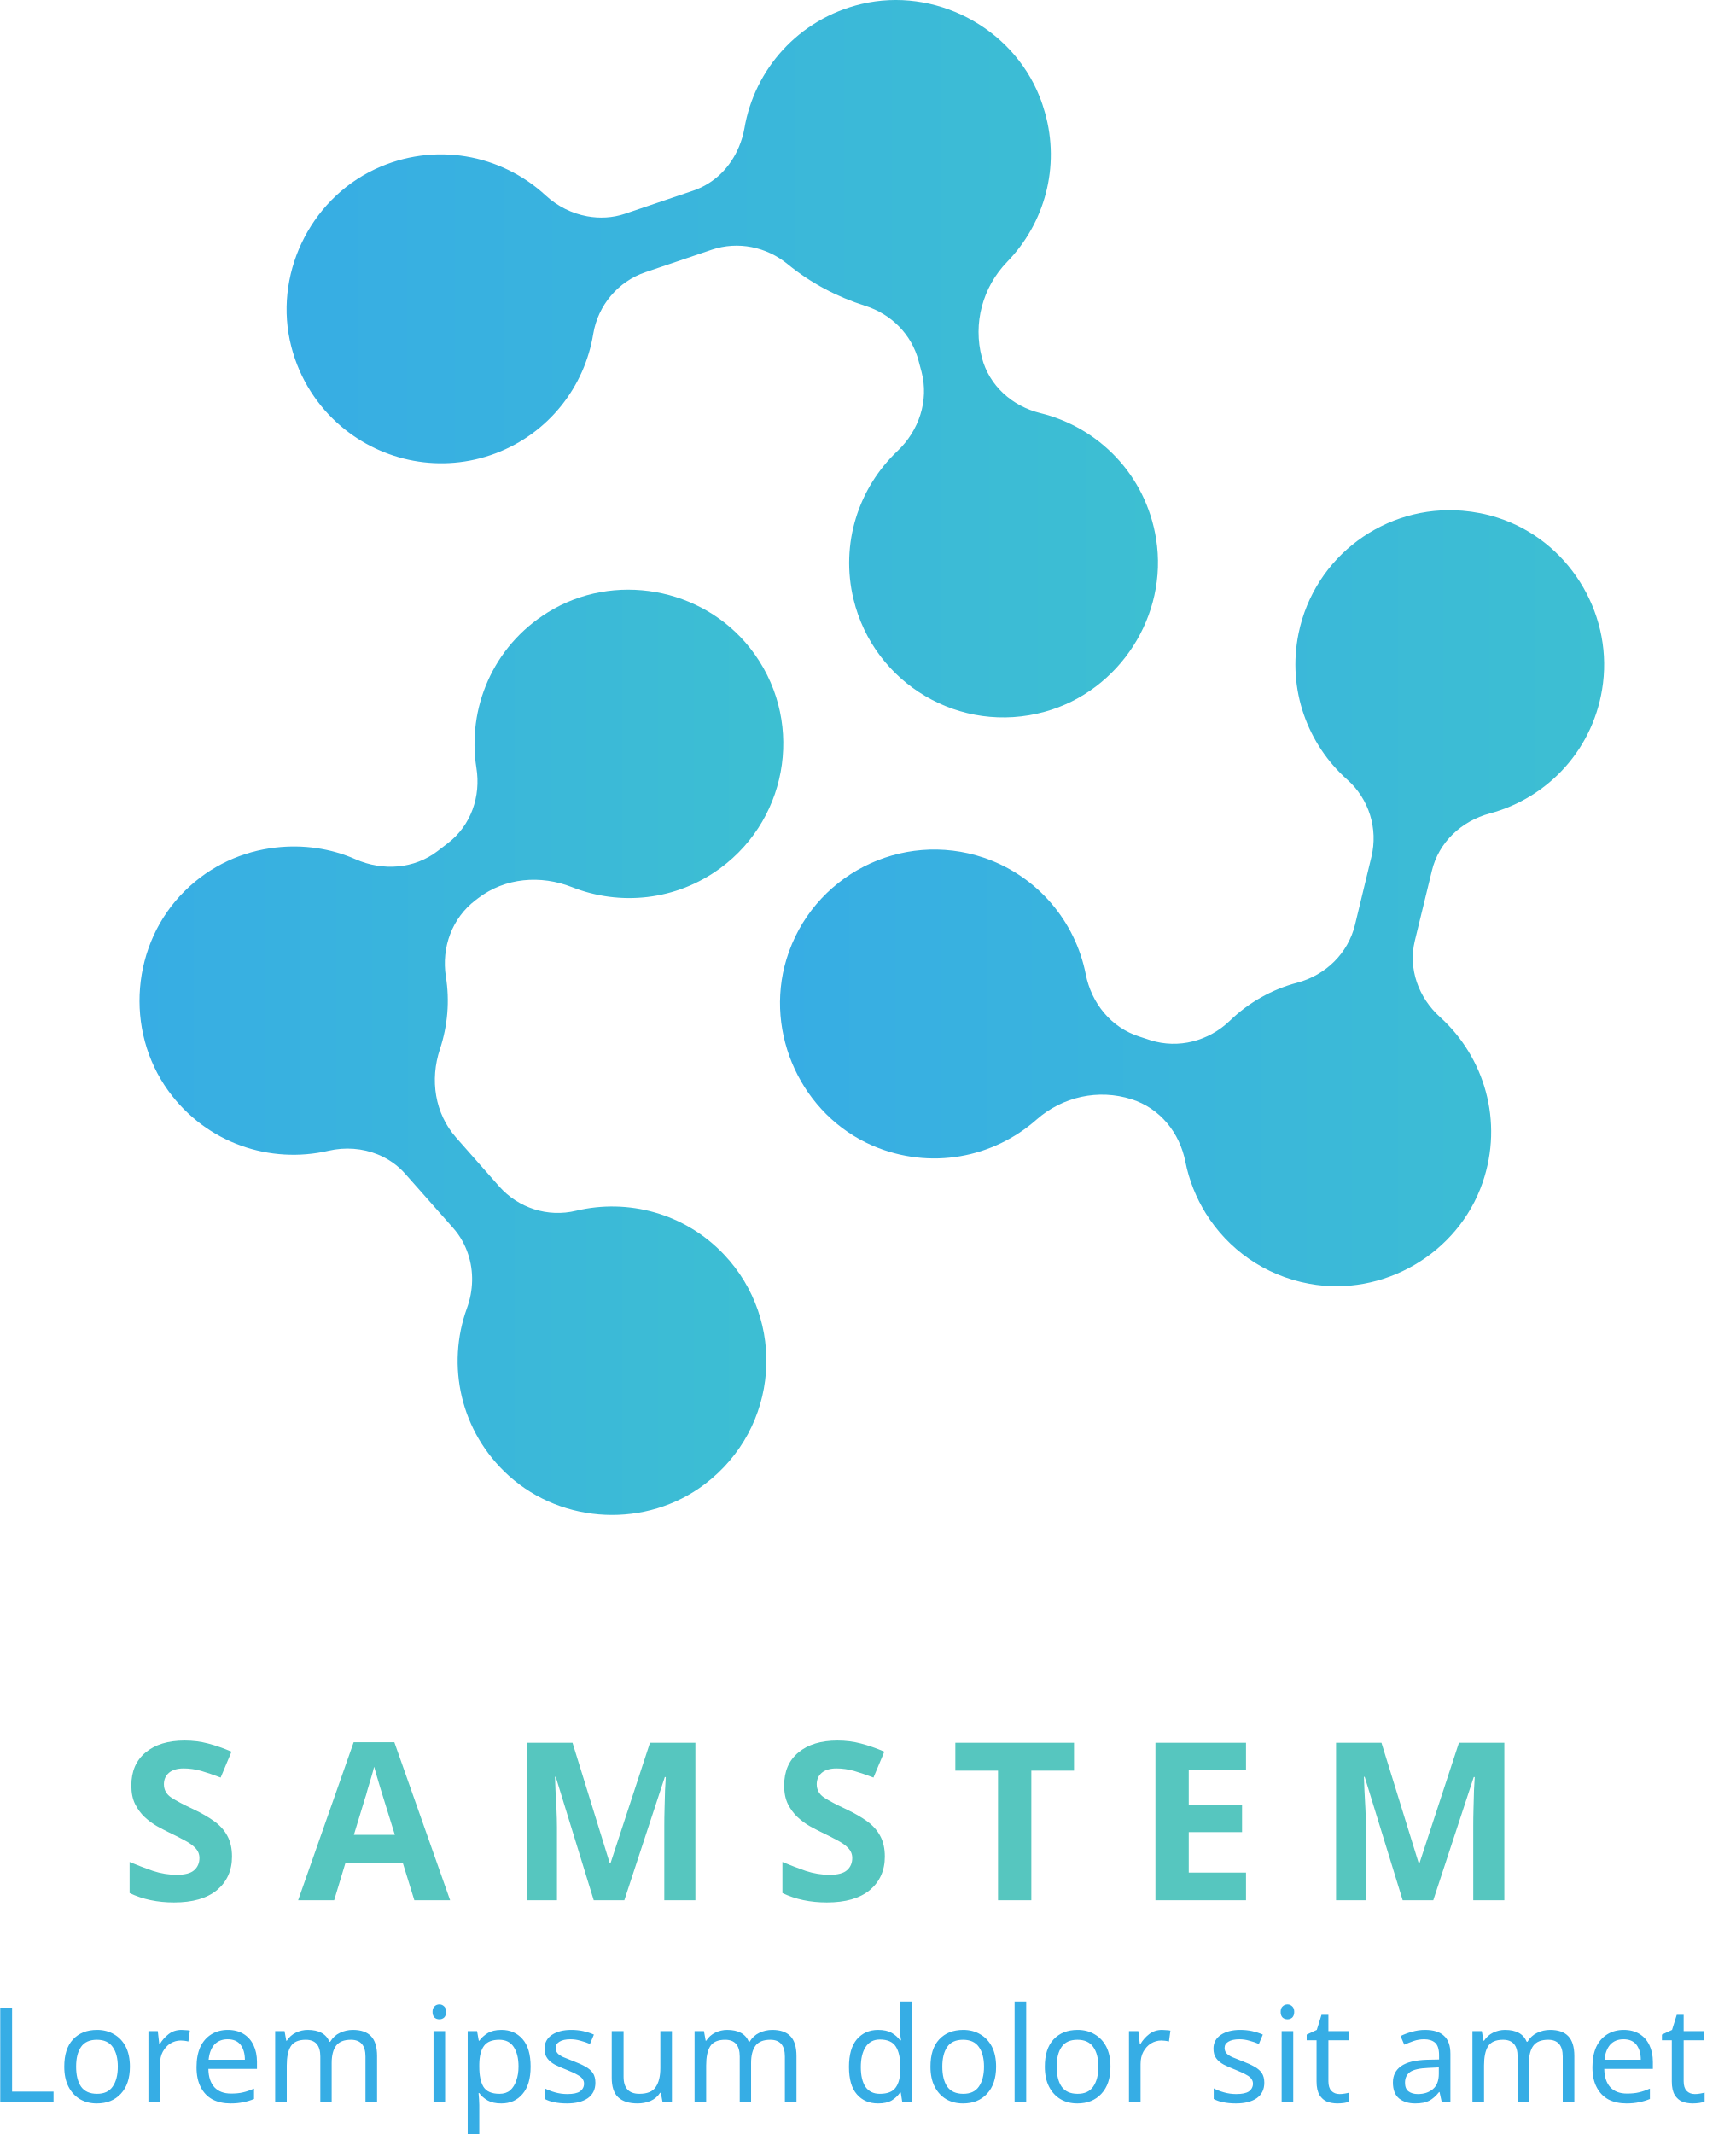
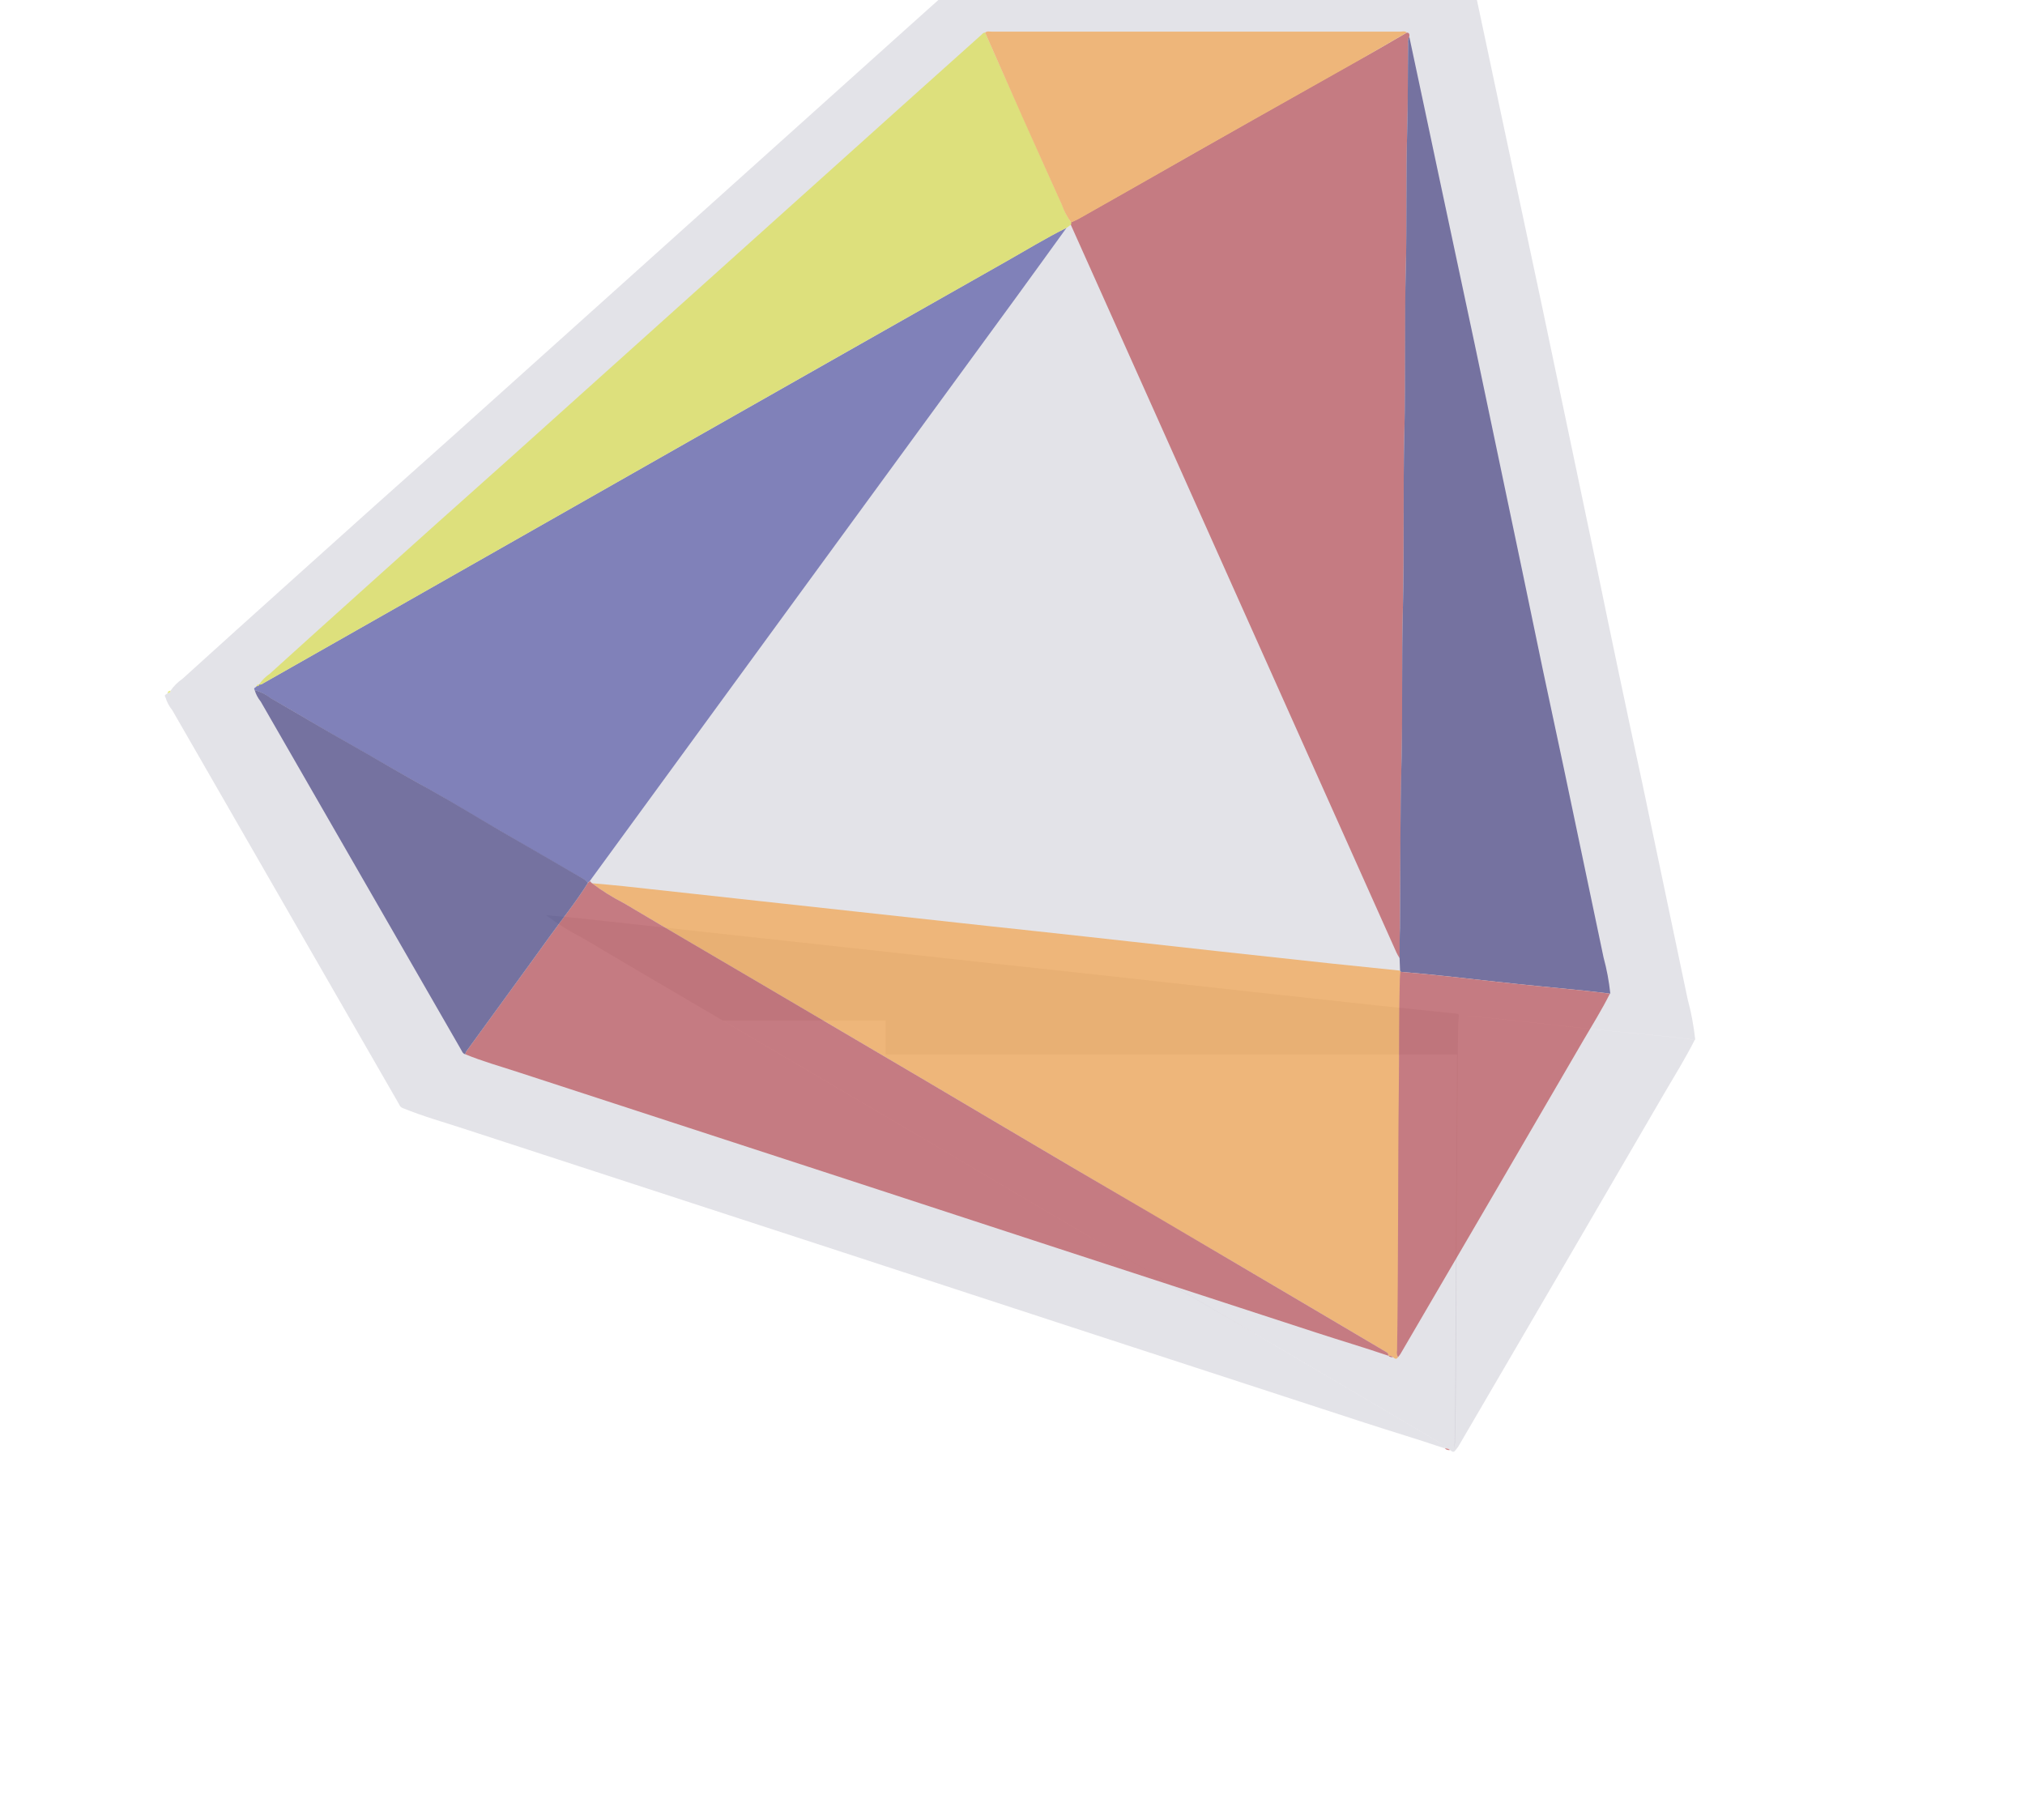
- <svg xmlns="http://www.w3.org/2000/svg" version="1.1" id="svg2" width="146.557" height="180.157" viewBox="0 0 146.557 180.157">
-   <defs id="defs6">
-     <clipPath clipPathUnits="userSpaceOnUse" id="clipPath172">
-       <path d="m 2155.32,1883.59 c 26.28,-22.35 63.51,-30.18 98,-17.12 33.86,12.86 56.34,42.41 61.74,75.69 3.04,18.06 15.7,33.08 33.08,38.97 l 42.01,14.23 c 16.56,5.55 34.6,1.86 48.04,-9.18 14.55,-11.94 31.17,-20.66 49.11,-26.36 16.42,-5.21 29.4,-18.06 33.8,-34.94 l 1.87,-6.97 c 4.7,-18.25 -1.67,-37.1 -15.32,-50.06 -24.54,-23.26 -36.32,-58.61 -27.78,-93.84 12.96,-53.59 67.73,-86.09 121.23,-71.17 47.22,13.06 78.13,60.96 70.38,109.35 -6.47,40.74 -36.61,70.78 -73.33,79.71 -17.86,4.42 -32.39,17.37 -37,35.14 -5.75,21.65 0.45,44.61 16.04,60.68 23.61,24.3 33.7,59.98 23.88,94.49 -0.97,3.39 -2.05,6.77 -3.41,10.13 -17.66,44.17 -66.55,69.5 -112.78,58.6 -40.05,-9.52 -67.83,-41.62 -74.11,-78.81 -0.71,-4.05 -1.91,-7.91 -3.45,-11.62 -5.35,-12.84 -15.46,-23.18 -28.95,-27.75 l -43.19,-14.63 c -7.94,-2.69 -16.13,-3.05 -23.99,-1.61 -9.62,1.76 -18.76,6.28 -26.27,13.19 -28.17,26.02 -70.38,34.36 -108.17,16.6 -41.72,-19.73 -64.4,-67.64 -52.91,-112.3 5.34,-20.71 16.69,-37.84 31.48,-50.42 z" id="path170" />
-     </clipPath>
-     <linearGradient x1="0" y1="0" x2="1" y2="0" gradientUnits="userSpaceOnUse" gradientTransform="matrix(551.8,0,0,-551.8,2120.87,1926.34)" spreadMethod="pad" id="linearGradient178">
-       <stop style="stop-opacity:1;stop-color:#37ade4" offset="0" id="stop174" />
-       <stop style="stop-opacity:1;stop-color:#3dbfd2" offset="1" id="stop176" />
-     </linearGradient>
-     <clipPath clipPathUnits="userSpaceOnUse" id="clipPath188">
-       <path d="m 2887.93,1825.64 c -7.46,2.41 -14.95,3.83 -22.36,4.46 -48.71,4.12 -93.83,-28.7 -103.88,-77.69 -7.26,-35.43 5.69,-70.28 30.92,-92.66 13.65,-12.17 19.53,-30.92 15.22,-48.79 l -10.41,-43.09 c -4.42,-18.06 -18.56,-31.81 -36.52,-36.61 -16.09,-4.22 -30.82,-12.57 -42.7,-24.06 -13.45,-12.96 -32.59,-17.96 -50.35,-12.36 l -6.88,2.26 c -17.96,5.69 -30.43,21.1 -34.06,39.56 -6.57,33.17 -30.22,62.03 -64.48,73.72 -52.23,17.66 -108.96,-11.19 -125.07,-64.4 -14.13,-46.92 9.82,-98.65 54.78,-117.99 36.56,-15.59 76.3,-7.53 103.57,16.55 16.49,14.57 39.31,19.62 60.26,12.9 17.96,-5.7 30.43,-21.11 34.07,-39.66 2.32,-11.64 6.76,-22.7 12.97,-32.69 13.96,-22.39 36.93,-39.23 65.45,-44.46 46.73,-8.64 94.24,19.04 109.75,64 13.45,38.97 1.07,79.51 -26.9,104.84 -13.65,12.27 -20.32,30.53 -16,48.29 l 10.8,44.37 c 4.32,18.06 18.75,31.51 36.71,36.31 36.91,9.82 66.55,41.14 71.66,82.47 5.69,45.83 -22.68,90.59 -66.55,104.73 z" id="path186" />
-     </clipPath>
-     <linearGradient x1="0" y1="0" x2="1" y2="0" gradientUnits="userSpaceOnUse" gradientTransform="matrix(521.887,0,0,-521.887,2433.32,1584.75)" spreadMethod="pad" id="linearGradient194">
-       <stop style="stop-opacity:1;stop-color:#37ade4" offset="0" id="stop190" />
-       <stop style="stop-opacity:1;stop-color:#3dbfd2" offset="1" id="stop192" />
-     </linearGradient>
-     <clipPath clipPathUnits="userSpaceOnUse" id="clipPath204">
-       <path d="m 2304.16,1386.86 c -17.86,-4.31 -36.51,1.67 -48.68,15.41 l -27.28,30.92 c -13.5,15.31 -16.68,36.56 -10.25,55.95 4.92,14.83 6.26,30.7 3.76,46.04 -2.85,18.46 3.93,37 18.75,48.29 l 1.66,1.27 c 17.08,13.03 39.56,14.9 59.53,7 30.29,-11.96 65.73,-8.64 93.9,12.06 44.37,32.68 53.21,95.81 18.75,139.38 -30.33,38.49 -86.38,48.4 -128,22.58 -35.04,-21.69 -51.14,-61.06 -45.25,-98.46 2.94,-18.15 -3.44,-36.51 -18.07,-47.7 l -6.38,-4.91 c -14.92,-11.48 -34.75,-12.86 -52.02,-5.3 -15.92,7.03 -33.37,9.41 -50.5,7.47 -20.89,-2.35 -41.28,-11.26 -57.67,-27.49 -33.87,-33.38 -38.29,-88.15 -10.41,-126.63 24.25,-33.38 64.59,-46.43 101.4,-37.89 10.64,2.45 21.58,1.59 31.25,-2.36 6.56,-2.7 12.56,-6.77 17.44,-12.37 l 30.23,-34.16 c 4.4,-4.95 7.52,-10.61 9.51,-16.63 3.6,-10.9 3.34,-22.95 -0.77,-34.21 -13.06,-35.92 -4.42,-78.14 26.6,-106.11 34.26,-30.83 87.16,-33.18 123.98,-5.3 23.67,17.93 36.65,43.85 38.74,70.52 2.08,26.63 -6.71,54.01 -26.57,74.95 -24.83,26.21 -60.86,35.53 -93.65,27.68 z" id="path202" />
-     </clipPath>
-     <linearGradient x1="0" y1="0" x2="1" y2="0" gradientUnits="userSpaceOnUse" gradientTransform="matrix(407.667,0,0,-407.667,2027.72,1487.18)" spreadMethod="pad" id="linearGradient210">
-       <stop style="stop-opacity:1;stop-color:#37ade4" offset="0" id="stop206" />
-       <stop style="stop-opacity:1;stop-color:#3dbfd2" offset="1" id="stop208" />
-     </linearGradient>
-     <clipPath clipPathUnits="userSpaceOnUse" id="clipPath1063">
-       <g id="g1067">
-         <path d="M 64.302,206.517 H 564.302 v 500 H 64.302 Z" id="path1065" style="stroke-width:0.1" />
+ <svg xmlns="http://www.w3.org/2000/svg" version="1.0" x="0" y="0" width="2400" height="2156.29" viewBox="86.008 49.537 167.984 150.926" preserveAspectRatio="xMidYMid meet" color-interpolation-filters="sRGB" id="svg44">
+   <defs id="defs44">
+     <defs id="defs26">
+       <linearGradient id="92" x1="0%" y1="0%" x2="100%" y2="0%">
+         <stop offset="0%" stop-color="#fa71cd" id="stop1" />
+         <stop offset="100%" stop-color="#9b59b6" id="stop2" />
+       </linearGradient>
+       <linearGradient id="93" x1="0%" y1="0%" x2="100%" y2="0%">
+         <stop offset="0%" stop-color="#f9d423" id="stop3" />
+         <stop offset="100%" stop-color="#f83600" id="stop4" />
+       </linearGradient>
+       <linearGradient id="94" x1="0%" y1="0%" x2="100%" y2="0%">
+         <stop offset="0%" stop-color="#0064d2" id="stop5" />
+         <stop offset="100%" stop-color="#1cb0f6" id="stop6" />
+       </linearGradient>
+       <linearGradient id="95" x1="0%" y1="0%" x2="100%" y2="0%">
+         <stop offset="0%" stop-color="#f00978" id="stop7" />
+         <stop offset="100%" stop-color="#3f51b1" id="stop8" />
+       </linearGradient>
+       <linearGradient id="96" x1="0%" y1="0%" x2="100%" y2="0%">
+         <stop offset="0%" stop-color="#7873f5" id="stop9" />
+         <stop offset="100%" stop-color="#ec77ab" id="stop10" />
+       </linearGradient>
+       <linearGradient id="97" x1="0%" y1="0%" x2="100%" y2="0%">
+         <stop offset="0%" stop-color="#f9d423" id="stop11" />
+         <stop offset="100%" stop-color="#e14fad" id="stop12" />
+       </linearGradient>
+       <linearGradient id="98" x1="0%" y1="0%" x2="100%" y2="0%">
+         <stop offset="0%" stop-color="#009efd" id="stop13" />
+         <stop offset="100%" stop-color="#2af598" id="stop14" />
+       </linearGradient>
+       <linearGradient id="99" x1="0%" y1="0%" x2="100%" y2="0%">
+         <stop offset="0%" stop-color="#ffcc00" id="stop15" />
+         <stop offset="100%" stop-color="#00b140" id="stop16" />
+       </linearGradient>
+       <linearGradient id="100" x1="0%" y1="0%" x2="100%" y2="0%">
+         <stop offset="0%" stop-color="#d51007" id="stop17" />
+         <stop offset="100%" stop-color="#ff8177" id="stop18" />
+       </linearGradient>
+       <linearGradient id="102" x1="0%" y1="0%" x2="100%" y2="0%">
+         <stop offset="0%" stop-color="#a2b6df" id="stop19" />
+         <stop offset="100%" stop-color="#0c3483" id="stop20" />
+       </linearGradient>
+       <linearGradient id="103" x1="0%" y1="0%" x2="100%" y2="0%">
+         <stop offset="0%" stop-color="#7ac5d8" id="stop21" />
+         <stop offset="100%" stop-color="#eea2a2" id="stop22" />
+       </linearGradient>
+       <linearGradient id="104" x1="0%" y1="0%" x2="100%" y2="0%">
+         <stop offset="0%" stop-color="#00ecbc" id="stop23" />
+         <stop offset="100%" stop-color="#007adf" id="stop24" />
+       </linearGradient>
+       <linearGradient id="105" x1="0%" y1="0%" x2="100%" y2="0%">
+         <stop offset="0%" stop-color="#b88746" id="stop25" />
+         <stop offset="100%" stop-color="#fdf5a6" id="stop26" />
+       </linearGradient>
+     </defs>
+     <defs v-gra="od" id="defs43" />
+   </defs>
+   <g class="iconmbgsvg" transform="matrix(1.128463,0,0,1.128463,79.26438,45.71515)" id="g43-7">
+     <g fill="#000000" hollow-target="textNormalTran" id="g42-8">
+       <g opacity="0.55" transform="translate(18.09499)" id="g37-4">
+         <g id="g36-5">
+           <rect fill="#000000" fill-opacity="0" stroke-width="2" x="0" y="0" width="112.5" height="110.114" class="image-rect" id="rect26-0" />
+           <svg x="0" y="0" width="112.5" height="110.114" filtersec="colorsb5231046679" class="image-svg-svg primary" style="overflow:visible" version="1.1" id="svg36-3">
+             <svg viewBox="0 -0.007 167.76 164.202" version="1.1" id="svg35-6" width="100%" height="100%">
+               <path id="path26-1" d="m 41.79,105.37 a 27,27 0 0 0 4,2.5 c 5.34,3.18 10.71,6.31 16.07,9.46 l 20.4,12 c 6.27,3.7 12.53,7.42 18.81,11.11 6.86,4.047 13.717,8.07 20.57,12.07 6.08,3.57 12.15,7.17 18.22,10.75 0.23,0.13 0.45,0.23 0.45,0.57 a 0.7,0.7 0 0 1 0.57,0.17 c 0.2,0.15 0.4,0.35 0.61,0 a 1.29,1.29 0 0 1 -0.05,-0.82 c 0.22,-10.91 0.09,-21.81 0.22,-32.71 0.05,-4.42 0.04,-8.84 0.12,-13.27 0.01,-0.28 0.07,-0.57 0.07,-0.86 l -0.09,-0.16 -8.53,-0.88 -14,-1.52 -16.55,-1.83 c -3.94,-0.44 -7.88,-0.85 -11.82,-1.28 L 74.48,108.88 62.48,107.57 45.66,105.73 c -1.29,-0.14 -2.58,-0.24 -3.87,-0.36 z" style="fill:#9592a6;fill-opacity:0.472" />
+               <path id="path27-0" d="m 142.186,-0.007 c -0.141,0 -0.286,0.028 -0.426,0.028 H 91.25 c -0.28,0 -0.58,-0.09 -0.83,0.12 -0.24,-0.01 -0.35,0.18 -0.5,0.31 L 81.39,8.09 57,30 31.44,52.96 C 25.507,58.24 19.58,63.547 13.66,68.88 9.747,72.393 5.84,75.917 1.94,79.45 a 5.1,5.1 0 0 0 -1.33,1.33 c 0.003,0.001 0.006,0.002 0.009,0.003 -0.027,0.232 -0.26,0.09 -0.329,0.237 -0.07,0.15 -0.43,0.16 -0.23,0.45 a 4.16,4.16 0 0 0 0.76,1.44 L 25.59,125.95 c 0.13,0.22 0.21,0.49 0.5,0.57 2.22,0.91 4.53,1.55 6.81,2.3 13.533,4.42 27.057,8.83 40.57,13.23 l 25.9,8.47 32.1,10.47 c 2.94,0.96 5.89,1.83 8.83,2.83 0.04,-0.34 -0.22,-0.44 -0.45,-0.57 -6.07,-3.58 -12.14,-7.18 -18.22,-10.75 -6.86,-4.047 -13.717,-8.07 -20.57,-12.07 -6.28,-3.69 -12.54,-7.41 -18.81,-11.11 L 61.85,117.32 c -0.221,-0.13 -0.442,-0.26 -0.663,-0.39 h 17.823 v 3.718 h 62.646 c -0.037,3.273 -0.019,6.543 -0.056,9.812 -0.13,10.9 -0.05,21.8 -0.22,32.71 a 1.29,1.29 0 0 0 0.11,0.84 4,4 0 0 0 0.31,-0.41 c 7.553,-12.92 15.09,-25.843 22.61,-38.77 1.12,-1.92 2.3,-3.8 3.3,-5.8 -1.06,-0.13 -2.12,-0.26 -3.18,-0.37 -3.65,-0.37 -7.3,-0.7 -10.94,-1.11 -3.601,-0.403 -7.203,-0.823 -10.812,-1.137 v -0.004 c 3.626,0.314 7.244,0.736 10.862,1.141 3.64,0.41 7.29,0.74 10.94,1.11 1.06,0.11 2.12,0.24 3.18,0.37 a 28.42,28.42 0 0 0 -0.84,-4.49 l -4.92,-23.44 c -1.74,-8.067 -3.44,-16.137 -5.1,-24.21 -1.973,-9.373 -3.94,-18.747 -5.9,-28.12 -1.507,-7.047 -3.007,-14.09 -4.5,-21.13 -1.19,-5.68 -2.41,-11.34 -3.61,-17 0.05,-0.25 0.01,-0.5 -0.3,-0.5 -1.083,0.628 -2.163,1.261 -3.261,1.891 1.087,-0.633 2.173,-1.27 3.261,-1.901 -0.125,-0.11 -0.263,-0.137 -0.404,-0.137 z" style="fill:#9592a6;fill-opacity:0.472" />
+               <path d="m 140.31,163.83 a 0.7,0.7 0 0 1 0.57,0.17 0.66,0.66 0 0 1 -0.57,-0.17 z" fill="#ad272d" id="path34-5" />
+               <path d="M 0.62,80.77 C 0.6,81 0.44,81 0.29,81 a 0.3,0.3 0 0 1 0.33,-0.23 z" fill="#d8df22" id="path35-5" />
+             </svg>
+           </svg>
+         </g>
      </g>
-     </clipPath>
-     <clipPath clipPathUnits="userSpaceOnUse" id="clipPath1069">
-       <g id="g1073">
-         <path d="M 64.302,206.517 H 564.302 v 500 H 64.302 Z" id="path1071" style="stroke-width:0.1" />
-       </g>
-     </clipPath>
-     <clipPath clipPathUnits="userSpaceOnUse" id="clipPath1075">
-       <g id="g1079">
-         <path d="M 64.302,206.517 H 564.302 v 500 H 64.302 Z" id="path1077" style="stroke-width:0.1" />
-       </g>
-     </clipPath>
-   </defs>
-   <g id="g10" transform="matrix(1.333333,0,0,-1.333333,-344.3186,562.4848)">
-     <g id="g1093" transform="translate(4.052191)">
-       <g id="g148" transform="translate(64.3015,206.5174)">
-         <text xml:space="preserve" transform="matrix(1,0,0,-1,197.452,95.0309)" style="font-variant:normal;font-weight:bold;font-size:13.947px;font-family:Montserrat;-inkscape-font-specification:Montserrat-Bold;writing-mode:lr-tb;fill:#56c6bf;fill-opacity:1;fill-rule:nonzero;stroke:none" id="text152">
-           <tspan x="0" y="0" id="tspan150">S A M S T E M</tspan>
-         </text>
-       </g>
-       <g id="g154" transform="translate(64.3015,206.5174)">
-         <text xml:space="preserve" transform="matrix(1,0,0,-1,189.088,82.2422)" style="font-variant:normal;font-weight:500;font-size:8.392px;font-family:Montserrat;-inkscape-font-specification:Montserrat-Medium;writing-mode:lr-tb;fill:#36ade5;fill-opacity:1;fill-rule:nonzero;stroke:none" id="text158">
-           <tspan x="0" y="0" id="tspan156">Lorem ipsum dolor sit amet</tspan>
-         </text>
+       <g transform="translate(0,122.4819)" id="g41-4">
+         <g fill-rule="" class="tp-name" id="g40-7">
+           <g id="g39-6">
+             <g id="g38-5" />
+           </g>
+         </g>
      </g>
    </g>
-     <g id="g1107">
-       <path d="m 338.649,409.008 c -3.193,0 -5.792,-2.599 -5.792,-5.792 0,-3.194 2.599,-5.793 5.792,-5.793 3.195,0 5.793,2.599 5.793,5.793 0,3.193 -2.598,5.792 -5.793,5.792 z m 0,-12.585 c -3.745,0 -6.792,3.047 -6.792,6.793 0,3.745 3.047,6.792 6.792,6.792 3.746,0 6.793,-3.047 6.793,-6.792 0,-3.746 -3.047,-6.793 -6.793,-6.793" style="fill:#56c6bf;fill-opacity:1;fill-rule:nonzero;stroke:none;stroke-width:0.1" id="path160" clip-path="url(#clipPath1075)" />
-       <path d="m 273.365,385.173 c -3.194,0 -5.792,-2.599 -5.792,-5.793 0,-3.193 2.598,-5.792 5.792,-5.792 3.194,0 5.793,2.599 5.793,5.792 0,3.194 -2.599,5.793 -5.793,5.793 z m 0,-12.585 c -3.746,0 -6.792,3.047 -6.792,6.792 0,3.746 3.046,6.793 6.792,6.793 3.746,0 6.793,-3.047 6.793,-6.793 0,-3.745 -3.047,-6.792 -6.793,-6.792" style="fill:#56c6bf;fill-opacity:1;fill-rule:nonzero;stroke:none;stroke-width:0.1" id="path162" clip-path="url(#clipPath1069)" />
-       <path d="m 326.063,339.922 c -3.193,0 -5.792,-2.599 -5.792,-5.792 0,-3.194 2.599,-5.793 5.792,-5.793 3.195,0 5.793,2.599 5.793,5.793 0,3.193 -2.598,5.792 -5.793,5.792 z m 0,-12.585 c -3.745,0 -6.792,3.047 -6.792,6.793 0,3.745 3.047,6.792 6.792,6.792 3.746,0 6.793,-3.047 6.793,-6.792 0,-3.746 -3.047,-6.793 -6.793,-6.793" style="fill:#56c6bf;fill-opacity:1;fill-rule:nonzero;stroke:none;stroke-width:0.1" id="path164" clip-path="url(#clipPath1063)" />
-       <g id="g166" transform="matrix(0.1,0,0,0.1,64.3015,206.5174)">
-         <g id="g168" clip-path="url(#clipPath172)">
-           <path d="m 2155.32,1883.59 c 26.28,-22.35 63.51,-30.18 98,-17.12 33.86,12.86 56.34,42.41 61.74,75.69 3.04,18.06 15.7,33.08 33.08,38.97 l 42.01,14.23 c 16.56,5.55 34.6,1.86 48.04,-9.18 14.55,-11.94 31.17,-20.66 49.11,-26.36 16.42,-5.21 29.4,-18.06 33.8,-34.94 l 1.87,-6.97 c 4.7,-18.25 -1.67,-37.1 -15.32,-50.06 -24.54,-23.26 -36.32,-58.61 -27.78,-93.84 12.96,-53.59 67.73,-86.09 121.23,-71.17 47.22,13.06 78.13,60.96 70.38,109.35 -6.47,40.74 -36.61,70.78 -73.33,79.71 -17.86,4.42 -32.39,17.37 -37,35.14 -5.75,21.65 0.45,44.61 16.04,60.68 23.61,24.3 33.7,59.98 23.88,94.49 -0.97,3.39 -2.05,6.77 -3.41,10.13 -17.66,44.17 -66.55,69.5 -112.78,58.6 -40.05,-9.52 -67.83,-41.62 -74.11,-78.81 -0.71,-4.05 -1.91,-7.91 -3.45,-11.62 -5.35,-12.84 -15.46,-23.18 -28.95,-27.75 l -43.19,-14.63 c -7.94,-2.69 -16.13,-3.05 -23.99,-1.61 -9.62,1.76 -18.76,6.28 -26.27,13.19 -28.17,26.02 -70.38,34.36 -108.17,16.6 -41.72,-19.73 -64.4,-67.64 -52.91,-112.3 5.34,-20.71 16.69,-37.84 31.48,-50.42" style="fill:url(#linearGradient178);fill-opacity:1;fill-rule:nonzero;stroke:none" id="path180" />
+   </g>
+   <g class="iconmbgsvg" transform="translate(88.99734,52.14285)" id="g43">
+     <g fill="#000000" hollow-target="textNormalTran" id="g42">
+       <g opacity="0.55" transform="translate(18.09499)" id="g37">
+         <g id="g36">
+           <rect fill="#000000" fill-opacity="0" stroke-width="2" x="0" y="0" width="112.5" height="110.114" class="image-rect" id="rect26" />
+           <svg x="0" y="0" width="112.5" height="110.114" filtersec="colorsb5231046679" class="image-svg-svg primary" style="overflow:visible" version="1.1" id="svg36">
+             <svg viewBox="0 -0.007 167.76 164.202" version="1.1" id="svg35" width="100%" height="100%">
+               <path d="m 141.49,164 c -0.21,0.35 -0.41,0.15 -0.61,0 a 0.7,0.7 0 0 0 -0.57,-0.17 c 0,-0.34 -0.22,-0.44 -0.45,-0.57 -6.07,-3.58 -12.14,-7.18 -18.22,-10.75 q -10.28,-6 -20.57,-12.07 c -6.28,-3.69 -12.54,-7.41 -18.81,-11.11 l -20.4,-12 c -5.36,-3.15 -10.73,-6.28 -16.07,-9.46 a 27,27 0 0 1 -4,-2.5 c 1.29,0.12 2.58,0.22 3.87,0.36 l 16.82,1.84 12,1.31 16.38,1.79 c 3.94,0.43 7.88,0.84 11.82,1.28 l 16.55,1.83 14,1.52 8.53,0.88 0.09,0.16 c 0,0.29 -0.06,0.58 -0.07,0.86 -0.08,4.43 -0.07,8.85 -0.12,13.27 -0.13,10.9 0,21.8 -0.22,32.71 a 1.29,1.29 0 0 0 0.05,0.82 z" fill="#f7921f" id="path26" />
+               <path d="m 0.06,81.47 c -0.2,-0.29 0.16,-0.3 0.23,-0.45 0.07,-0.15 0.31,0 0.33,-0.25 C 0.84,80.85 1,80.7 1.18,80.6 L 15.9,72.24 53.78,50.71 Q 73.37,39.58 93,28.46 c 2.49,-1.41 4.93,-2.91 7.5,-4.18 -2.09,2.88 -4.16,5.77 -6.26,8.64 Q 80.88,51.22 67.51,69.5 l -26,35.61 -0.24,0.21 a 2.38,2.38 0 0 0 -0.82,-0.62 c -3.34,-1.93 -6.69,-3.85 -10,-5.79 -3,-1.72 -5.87,-3.53 -8.88,-5.19 -3.35,-1.84 -6.64,-3.81 -10,-5.7 C 8.21,86.13 5.23,84.29 2,82.46 A 5.8,5.8 0 0 0 0.06,81.47 Z" fill="#2f3192" id="path27" />
+               <path d="m 142.59,0.14 c 0.31,0 0.35,0.25 0.3,0.5 a 1.39,1.39 0 0 0 -0.14,0.85 c -0.05,3.61 0,7.22 -0.12,10.84 -0.15,5.55 0,11.11 -0.16,16.66 -0.16,6.88 0,13.77 -0.19,20.66 -0.17,7.25 0,14.52 -0.18,21.78 -0.16,6.13 0,12.26 -0.16,18.39 -0.16,7 -0.14,14.06 -0.2,21.09 0,1.25 0,2.49 -0.05,3.73 -0.12,-0.22 -0.27,-0.43 -0.37,-0.66 L 122.09,71 Q 111.56,47.43 101,23.87 v -0.25 c 0.33,-0.16 0.68,-0.29 1,-0.48 2.79,-1.57 5.57,-3.16 8.36,-4.74 q 6.51,-3.7 13,-7.38 l 12.9,-7.28 c 2.2,-1.18 4.26,-2.4 6.33,-3.6 z m -101.3,105.18 0.24,-0.21 0.25,0.25 a 27,27 0 0 0 4,2.5 c 5.34,3.18 10.71,6.31 16.07,9.46 l 20.4,12 c 6.27,3.7 12.53,7.42 18.81,11.11 q 10.28,6 20.57,12.07 c 6.08,3.57 12.15,7.17 18.22,10.75 0.23,0.13 0.49,0.23 0.45,0.57 -2.94,-1 -5.89,-1.87 -8.83,-2.83 l -32.1,-10.47 -25.9,-8.47 Q 53.2,135.45 32.9,128.82 c -2.28,-0.75 -4.59,-1.39 -6.81,-2.3 a 2.32,2.32 0 0 1 0.18,-0.39 c 3.41,-4.71 6.85,-9.39 10.24,-14.11 1.6,-2.23 3.32,-4.36 4.78,-6.7 z" fill="#ad272d" id="path28" />
+               <path d="m 141.69,114.64 c 0,-1.24 0,-2.48 0.05,-3.73 0.06,-7 0,-14.06 0.2,-21.09 0.13,-6.13 0,-12.26 0.16,-18.39 0.19,-7.26 0,-14.53 0.18,-21.78 0.17,-6.89 0,-13.78 0.19,-20.66 0.13,-5.55 0,-11.11 0.16,-16.66 0.1,-3.62 0.07,-7.23 0.12,-10.84 a 1.39,1.39 0 0 1 0.14,-0.85 c 1.2,5.66 2.42,11.32 3.61,17 q 2.24,10.56 4.5,21.13 2.94,14.06 5.9,28.12 2.49,12.11 5.1,24.21 l 4.92,23.44 a 28.42,28.42 0 0 1 0.84,4.49 c -1.06,-0.13 -2.12,-0.26 -3.18,-0.37 -3.65,-0.37 -7.3,-0.7 -10.94,-1.11 -3.93,-0.44 -7.86,-0.9 -11.8,-1.22 l -0.09,-0.16 z" fill="#1c1564" id="path29" />
+               <path d="m 101.07,23.62 v 0.25 l -0.55,0.41 c -2.57,1.27 -5,2.77 -7.5,4.18 Q 73.37,39.57 53.78,50.71 34.83,61.48 15.89,72.25 L 1.17,80.61 c -0.18,0.1 -0.34,0.25 -0.56,0.17 a 5.1,5.1 0 0 1 1.33,-1.33 q 5.85,-5.3 11.72,-10.57 8.88,-8 17.78,-15.92 L 57,30 81.39,8.09 89.92,0.45 c 0.15,-0.13 0.26,-0.32 0.5,-0.31 Q 92.69,5.27 95,10.39 c 1.64,3.69 3.27,7.38 4.94,11.05 a 7.88,7.88 0 0 0 1.13,2.18 z" fill="#d8df22" id="path30" />
+               <path d="m 41.29,105.32 c -1.46,2.34 -3.18,4.47 -4.78,6.7 -3.39,4.72 -6.83,9.4 -10.24,14.11 a 2.32,2.32 0 0 0 -0.18,0.39 c -0.29,-0.08 -0.37,-0.35 -0.5,-0.57 L 0.82,82.91 a 4.16,4.16 0 0 1 -0.76,-1.44 5.8,5.8 0 0 1 2,1 c 3.17,1.82 6.33,3.73 9.54,5.53 3.21,1.8 6.61,3.86 10,5.7 3,1.66 5.92,3.47 8.88,5.19 3.34,1.94 6.69,3.86 10,5.79 a 2.38,2.38 0 0 1 0.81,0.64 z" fill="#1c1564" id="path31" />
+               <path d="m 141.79,116.33 c 3.94,0.32 7.87,0.78 11.8,1.22 3.64,0.41 7.29,0.74 10.94,1.11 1.06,0.11 2.12,0.24 3.18,0.37 -1,2 -2.18,3.88 -3.3,5.8 q -11.28,19.39 -22.61,38.77 a 4,4 0 0 1 -0.31,0.41 1.29,1.29 0 0 1 -0.11,-0.84 c 0.17,-10.91 0.09,-21.81 0.22,-32.71 0.05,-4.42 0,-8.84 0.12,-13.27 0.01,-0.28 0.05,-0.57 0.07,-0.86 z" fill="#ad272d" id="path32" />
+               <path d="m 101.07,23.62 a 7.88,7.88 0 0 1 -1.16,-2.18 c -1.67,-3.67 -3.3,-7.36 -4.94,-11 L 90.42,0.14 c 0.25,-0.21 0.55,-0.12 0.83,-0.12 h 50.51 c 0.28,0 0.58,-0.11 0.83,0.11 -2.07,1.2 -4.13,2.42 -6.21,3.6 L 123.48,11 q -6.53,3.68 -13,7.38 c -2.79,1.58 -5.57,3.17 -8.36,4.74 -0.37,0.21 -0.72,0.34 -1.05,0.5 z" fill="#f7921f" id="path33" />
+               <path d="m 140.31,163.83 a 0.7,0.7 0 0 1 0.57,0.17 0.66,0.66 0 0 1 -0.57,-0.17 z" fill="#ad272d" id="path34" />
+               <path d="M 0.62,80.77 C 0.6,81 0.44,81 0.29,81 a 0.3,0.3 0 0 1 0.33,-0.23 z" fill="#d8df22" id="path35" />
+             </svg>
+           </svg>
        </g>
      </g>
-       <g id="g182" transform="matrix(0.1,0,0,0.1,64.3015,206.5174)">
-         <g id="g184" clip-path="url(#clipPath188)">
-           <path d="m 2887.93,1825.64 c -7.46,2.41 -14.95,3.83 -22.36,4.46 -48.71,4.12 -93.83,-28.7 -103.88,-77.69 -7.26,-35.43 5.69,-70.28 30.92,-92.66 13.65,-12.17 19.53,-30.92 15.22,-48.79 l -10.41,-43.09 c -4.42,-18.06 -18.56,-31.81 -36.52,-36.61 -16.09,-4.22 -30.82,-12.57 -42.7,-24.06 -13.45,-12.96 -32.59,-17.96 -50.35,-12.36 l -6.88,2.26 c -17.96,5.69 -30.43,21.1 -34.06,39.56 -6.57,33.17 -30.22,62.03 -64.48,73.72 -52.23,17.66 -108.96,-11.19 -125.07,-64.4 -14.13,-46.92 9.82,-98.65 54.78,-117.99 36.56,-15.59 76.3,-7.53 103.57,16.55 16.49,14.57 39.31,19.62 60.26,12.9 17.96,-5.7 30.43,-21.11 34.07,-39.66 2.32,-11.64 6.76,-22.7 12.97,-32.69 13.96,-22.39 36.93,-39.23 65.45,-44.46 46.73,-8.64 94.24,19.04 109.75,64 13.45,38.97 1.07,79.51 -26.9,104.84 -13.65,12.27 -20.32,30.53 -16,48.29 l 10.8,44.37 c 4.32,18.06 18.75,31.51 36.71,36.31 36.91,9.82 66.55,41.14 71.66,82.47 5.69,45.83 -22.68,90.59 -66.55,104.73" style="fill:url(#linearGradient194);fill-opacity:1;fill-rule:nonzero;stroke:none" id="path196" />
-         </g>
-       </g>
-       <g id="g198" transform="matrix(0.1,0,0,0.1,64.3015,206.5174)">
-         <g id="g200" clip-path="url(#clipPath204)">
-           <path d="m 2304.16,1386.86 c -17.86,-4.31 -36.51,1.67 -48.68,15.41 l -27.28,30.92 c -13.5,15.31 -16.68,36.56 -10.25,55.95 4.92,14.83 6.26,30.7 3.76,46.04 -2.85,18.46 3.93,37 18.75,48.29 l 1.66,1.27 c 17.08,13.03 39.56,14.9 59.53,7 30.29,-11.96 65.73,-8.64 93.9,12.06 44.37,32.68 53.21,95.81 18.75,139.38 -30.33,38.49 -86.38,48.4 -128,22.58 -35.04,-21.69 -51.14,-61.06 -45.25,-98.46 2.94,-18.15 -3.44,-36.51 -18.07,-47.7 l -6.38,-4.91 c -14.92,-11.48 -34.75,-12.86 -52.02,-5.3 -15.92,7.03 -33.37,9.41 -50.5,7.47 -20.89,-2.35 -41.28,-11.26 -57.67,-27.49 -33.87,-33.38 -38.29,-88.15 -10.41,-126.63 24.25,-33.38 64.59,-46.43 101.4,-37.89 10.64,2.45 21.58,1.59 31.25,-2.36 6.56,-2.7 12.56,-6.77 17.44,-12.37 l 30.23,-34.16 c 4.4,-4.95 7.52,-10.61 9.51,-16.63 3.6,-10.9 3.34,-22.95 -0.77,-34.21 -13.06,-35.92 -4.42,-78.14 26.6,-106.11 34.26,-30.83 87.16,-33.18 123.98,-5.3 23.67,17.93 36.65,43.85 38.74,70.52 2.08,26.63 -6.71,54.01 -26.57,74.95 -24.83,26.21 -60.86,35.53 -93.65,27.68" style="fill:url(#linearGradient210);fill-opacity:1;fill-rule:nonzero;stroke:none" id="path212" />
+       <g transform="translate(0,122.4819)" id="g41">
+         <g fill-rule="" class="tp-name" id="g40">
+           <g id="g39">
+             <g id="g38" />
+           </g>
        </g>
      </g>
    </g>
  </g>
</svg>
